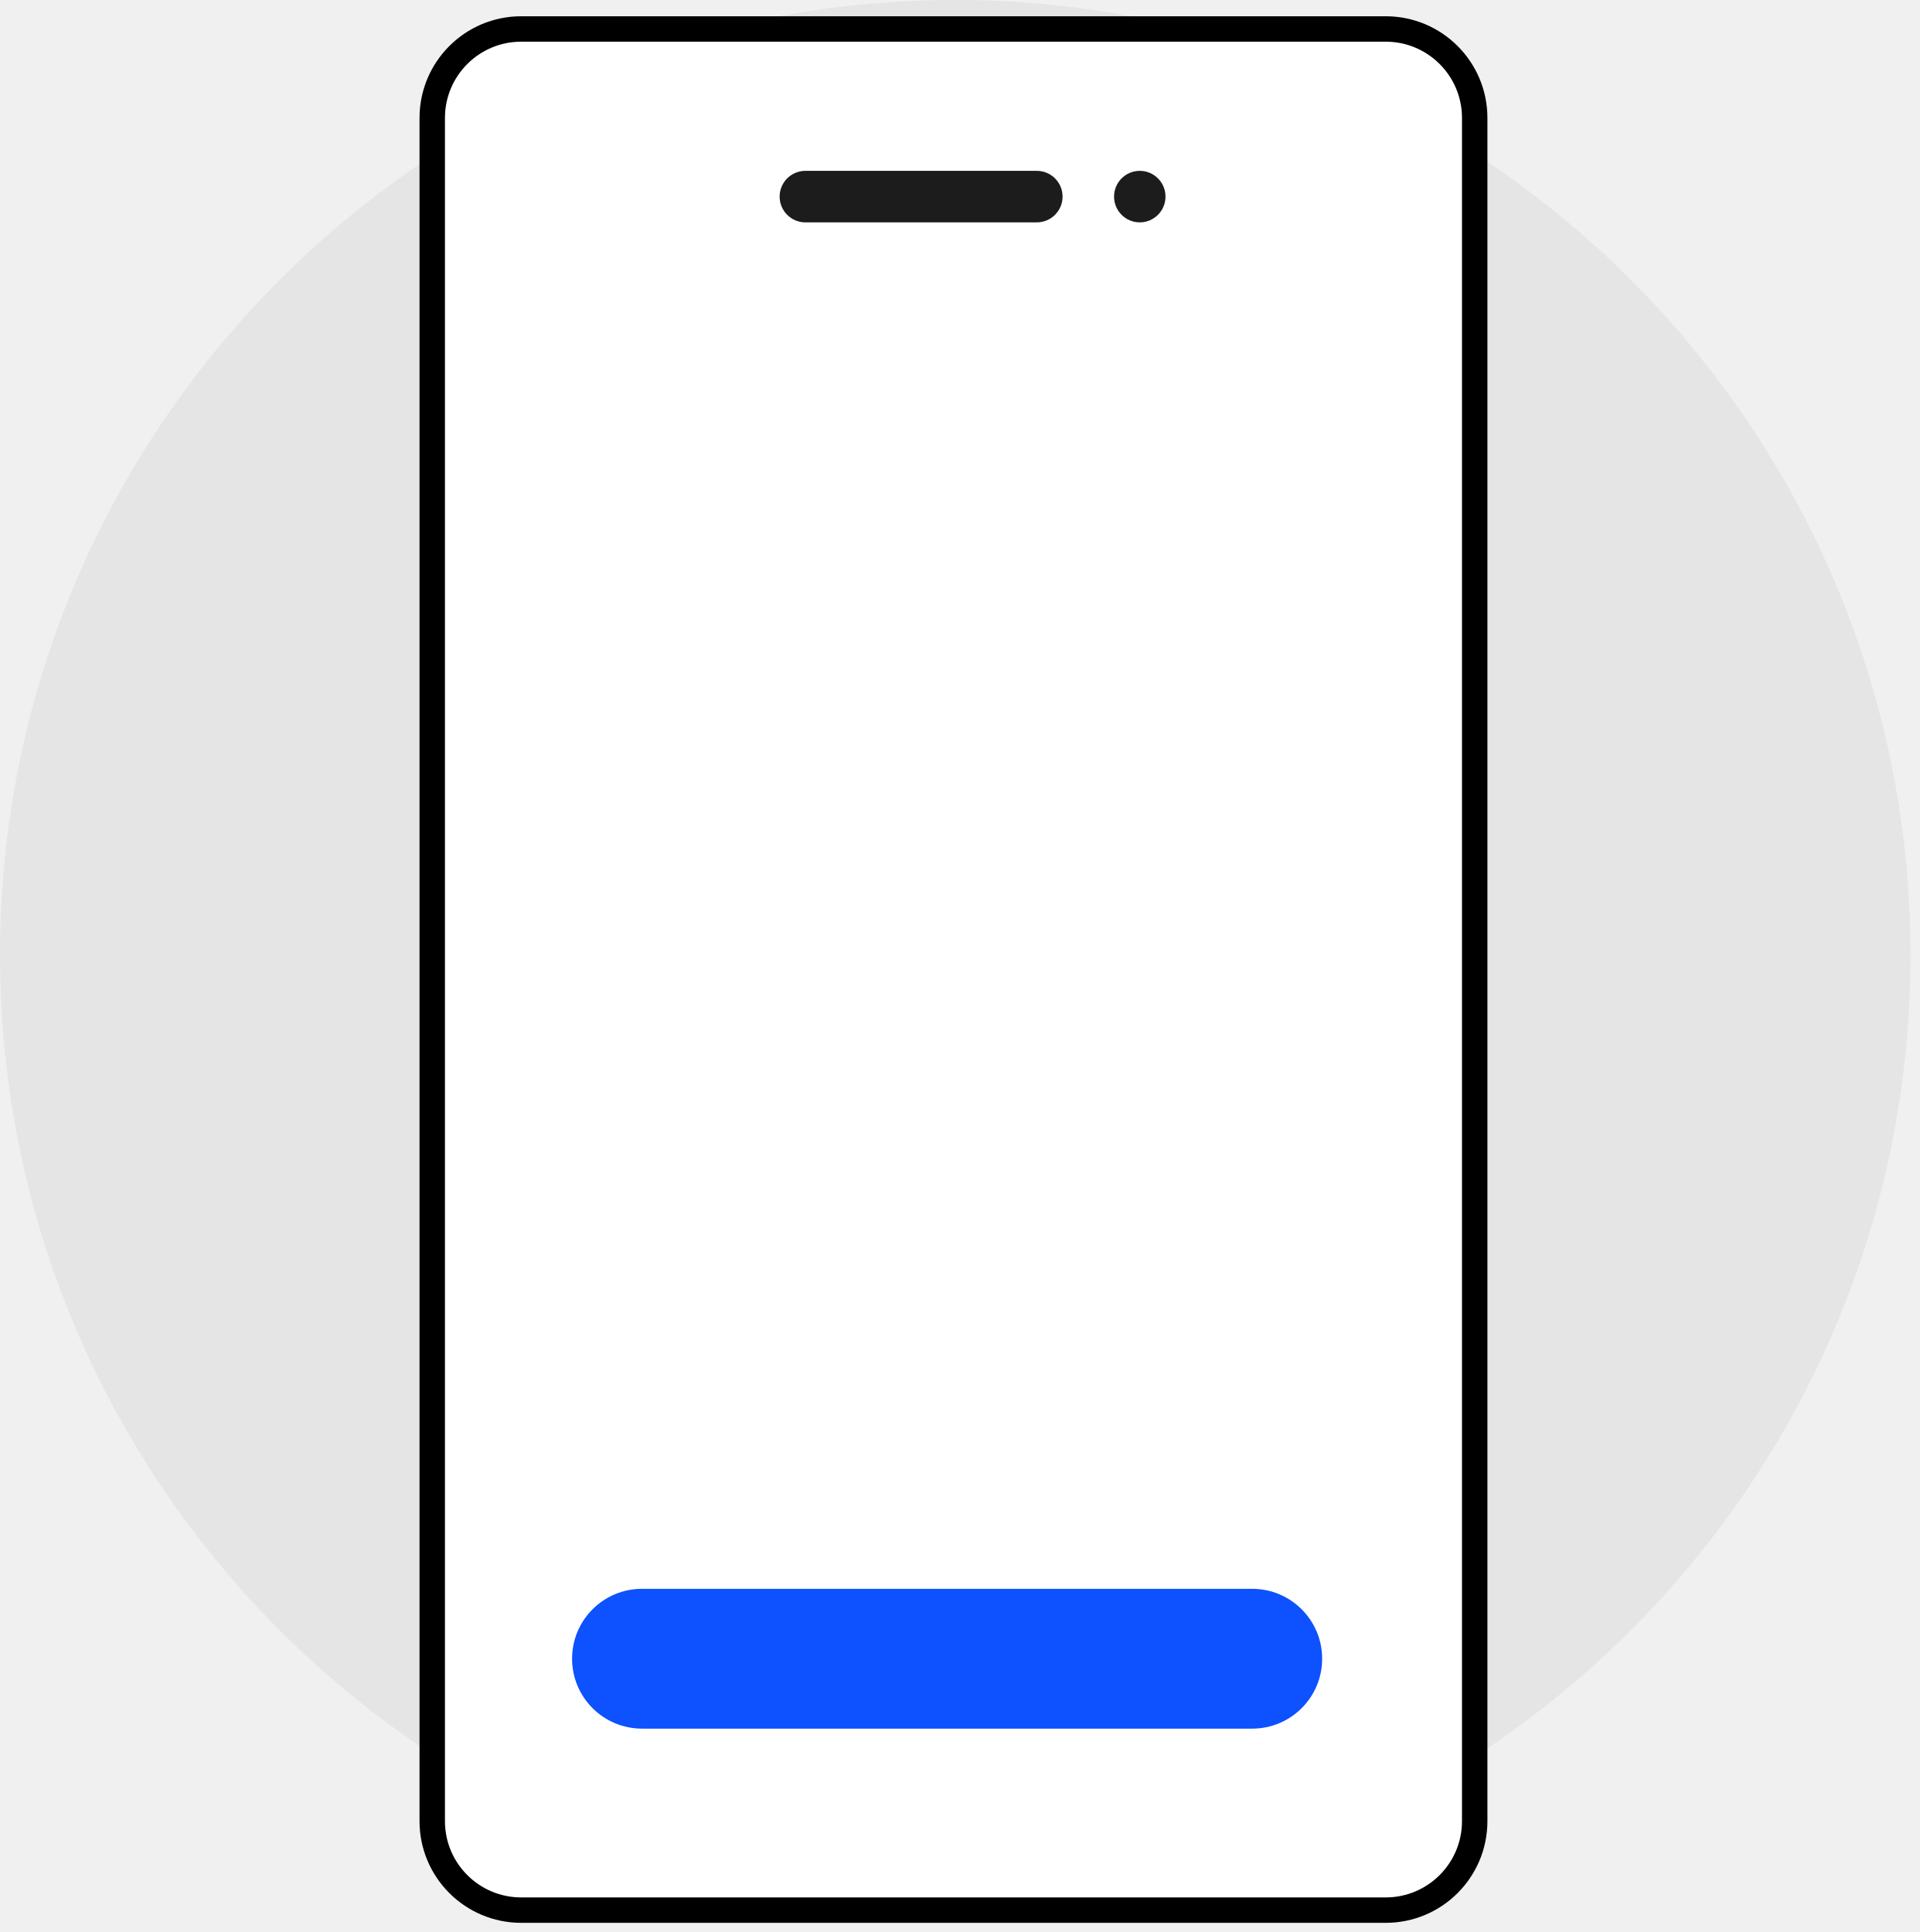
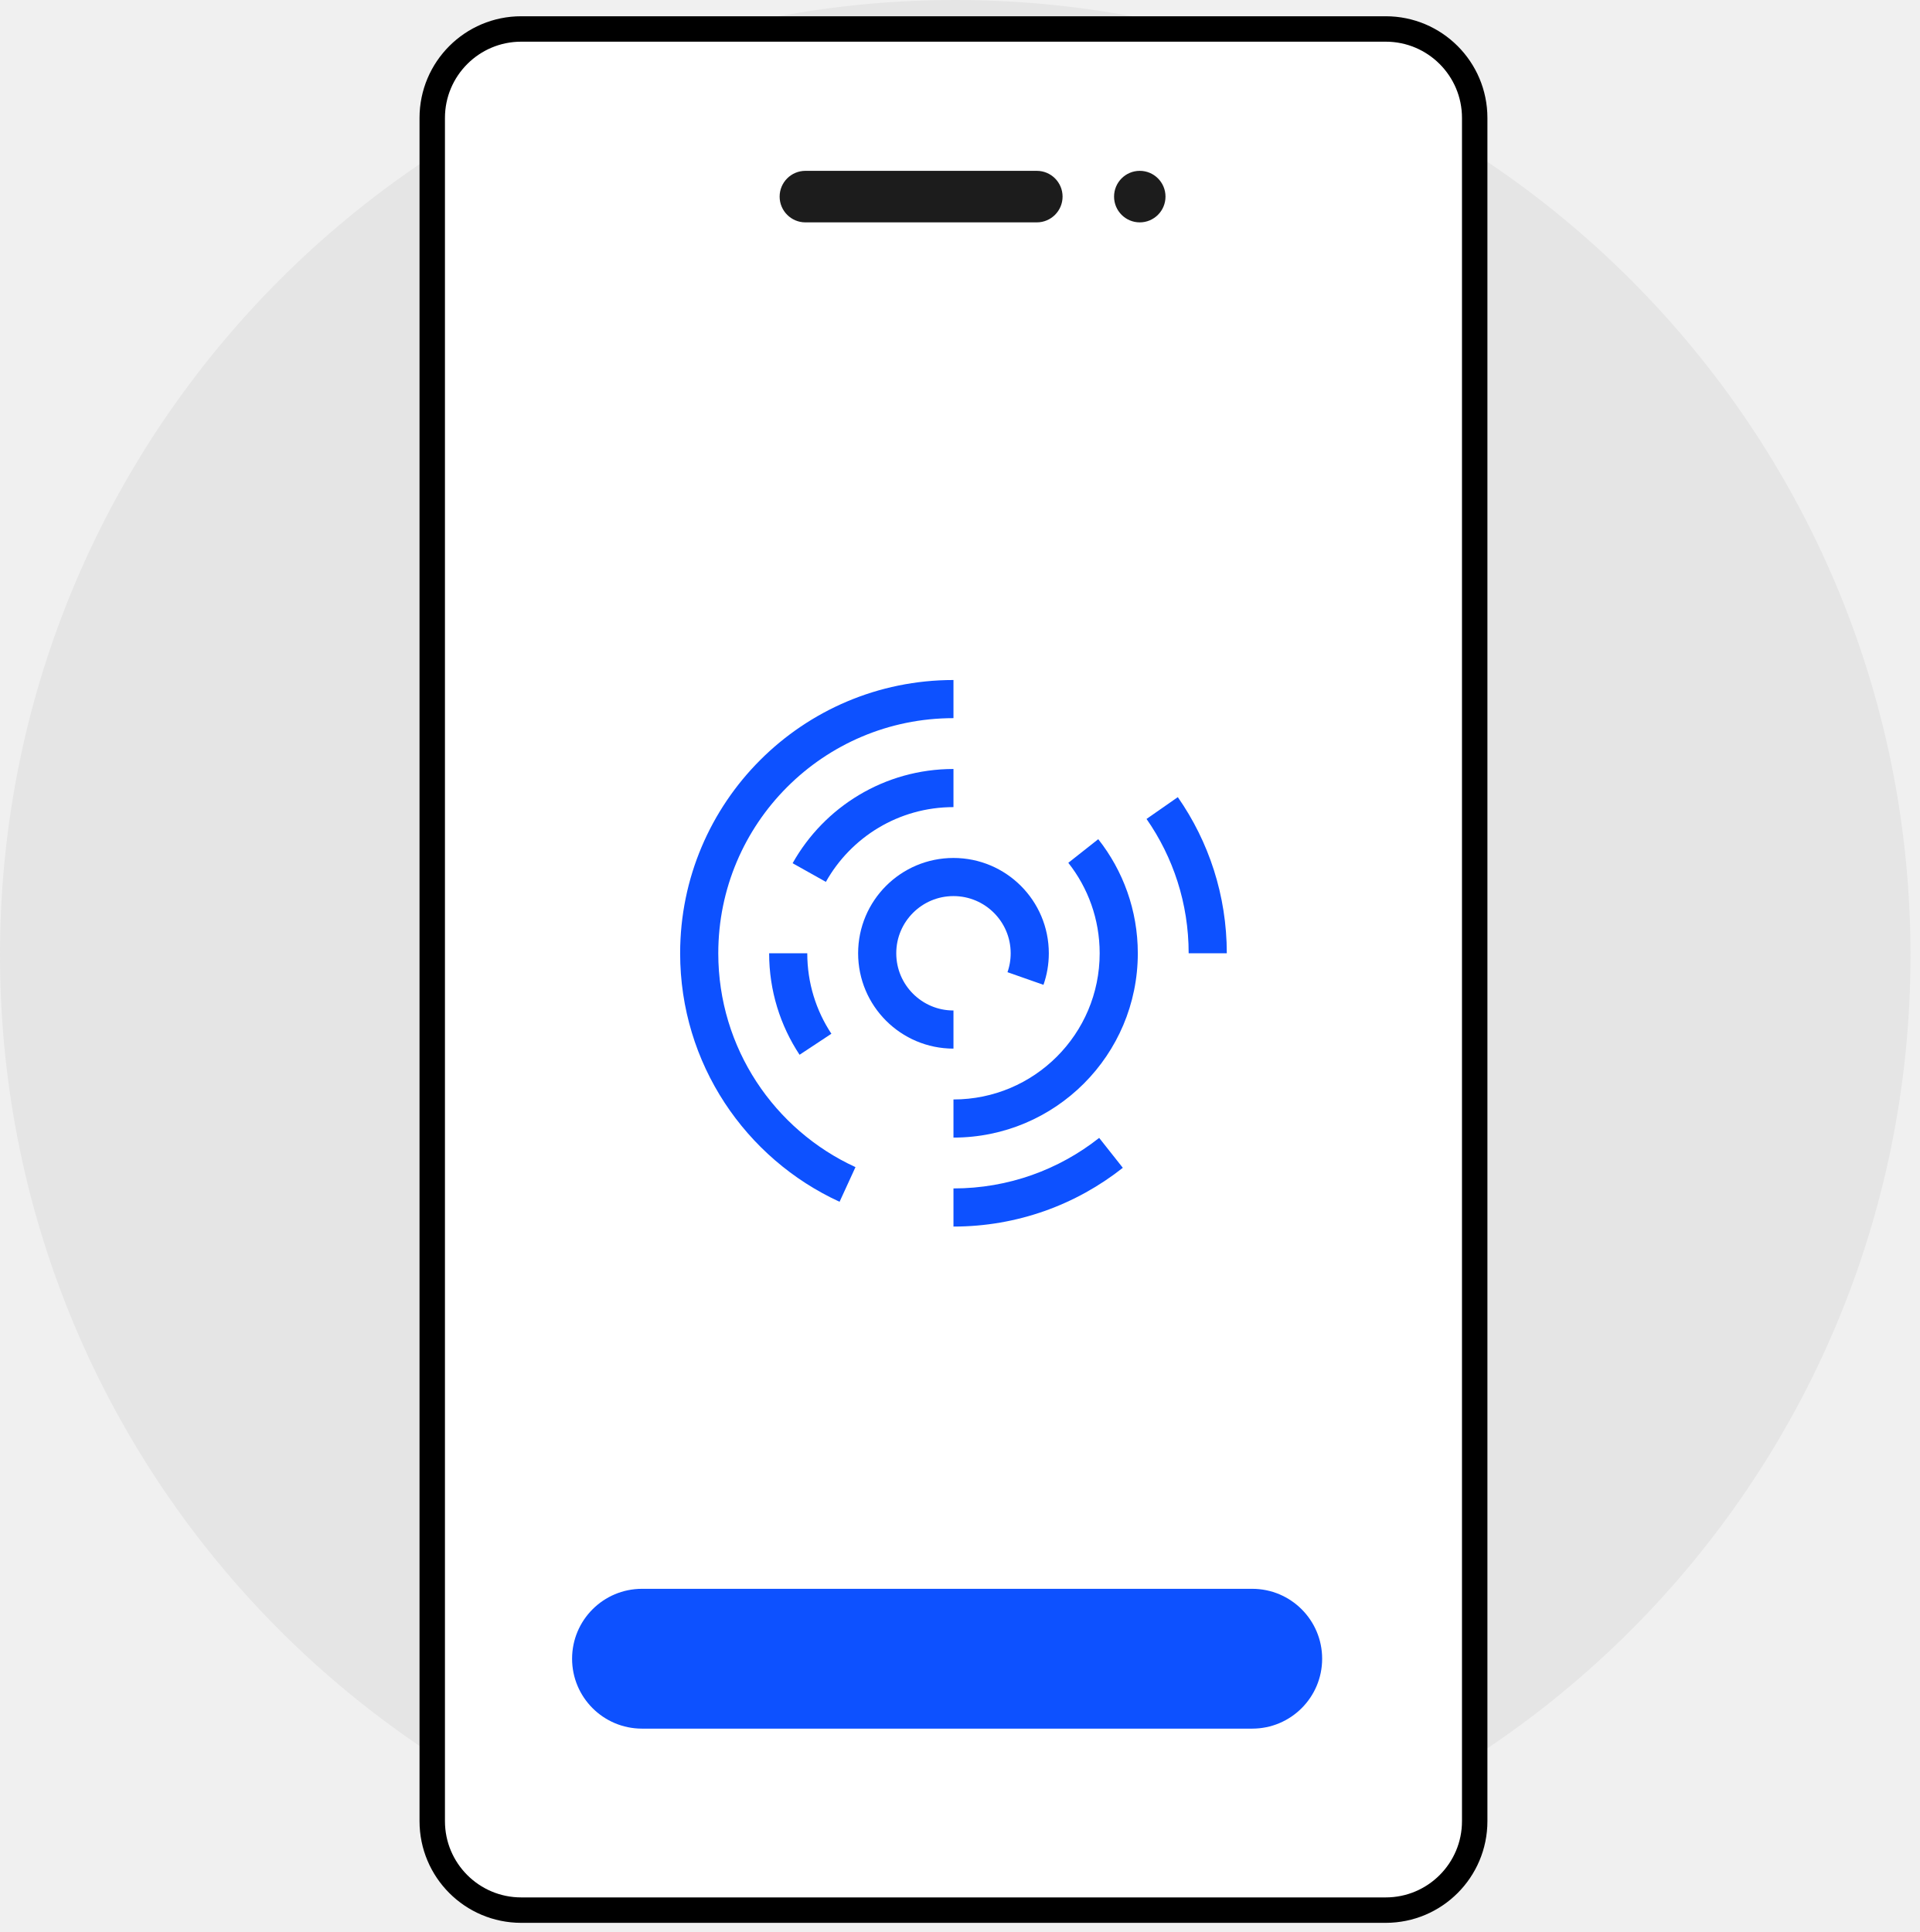
<svg xmlns="http://www.w3.org/2000/svg" width="151" height="152" viewBox="0 0 151 152" fill="none">
  <circle cx="75.14" cy="75.14" r="75.14" fill="#E5E5E5" />
  <rect x="34" y="2.279" width="82" height="148" rx="7" fill="white" stroke="black" stroke-width="2" />
+   <svg width="44" height="44" viewBox="0 0 44 44" x="53" y="53" fill="none">
+     <path class="cockwise-rotation" d="M22 0.5C10.126 0.5 0.5 10.126 0.5 22H3.5C3.5 11.783 11.783 3.5 22 3.5V0.5ZM0.5 22C0.5 30.679 5.643 38.154 13.041 41.55L14.292 38.823C7.92 35.899 3.5 29.464 3.5 22H0.5ZM22 43.5C27.029 43.5 31.658 41.772 35.321 38.877L33.461 36.524C30.309 39.014 26.33 40.5 22 40.5V43.5ZM43.5 22C43.5 17.435 42.075 13.198 39.647 9.715L37.186 11.431C39.275 14.427 40.5 18.068 40.5 22H43.5Z" fill="#0D51FF" />
+     <path class="counter-cockwise-rotation" d="M22 36.5C30.008 36.5 36.5 30.008 36.5 22H33.5C33.5 28.351 28.351 33.5 22 33.5V36.5ZM36.5 22C36.5 18.612 35.336 15.492 33.388 13.023L31.033 14.882C32.578 16.84 33.5 19.31 33.5 22H36.5ZM22 7.5C16.563 7.5 11.827 10.493 9.347 14.914L11.963 16.382C13.934 12.869 17.692 10.5 22 10.5V7.5ZM7.5 22C7.5 24.947 8.381 27.693 9.894 29.984L12.397 28.33C11.198 26.515 10.5 24.341 10.5 22H7.5Z" fill="#0D51FF" />
+     <path class="cockwise-rotation" d="M27.664 23.984C27.882 23.363 28 22.695 28 22C28 18.686 25.314 16 22 16C18.686 16 16 18.686 16 22C16 25.314 18.686 28 22 28V28" stroke="#0D51FF" stroke-width="3" />
+   </svg>
  <rect x="61.326" y="13.441" width="22.256" height="4.054" rx="2.027" fill="#1C1C1C" />
  <ellipse cx="89.655" cy="15.468" rx="2.023" ry="2.027" fill="#1C1C1C" />
  <rect x="45" y="125" width="59" height="11" rx="5.5" fill="#0D51FF" />
</svg>
